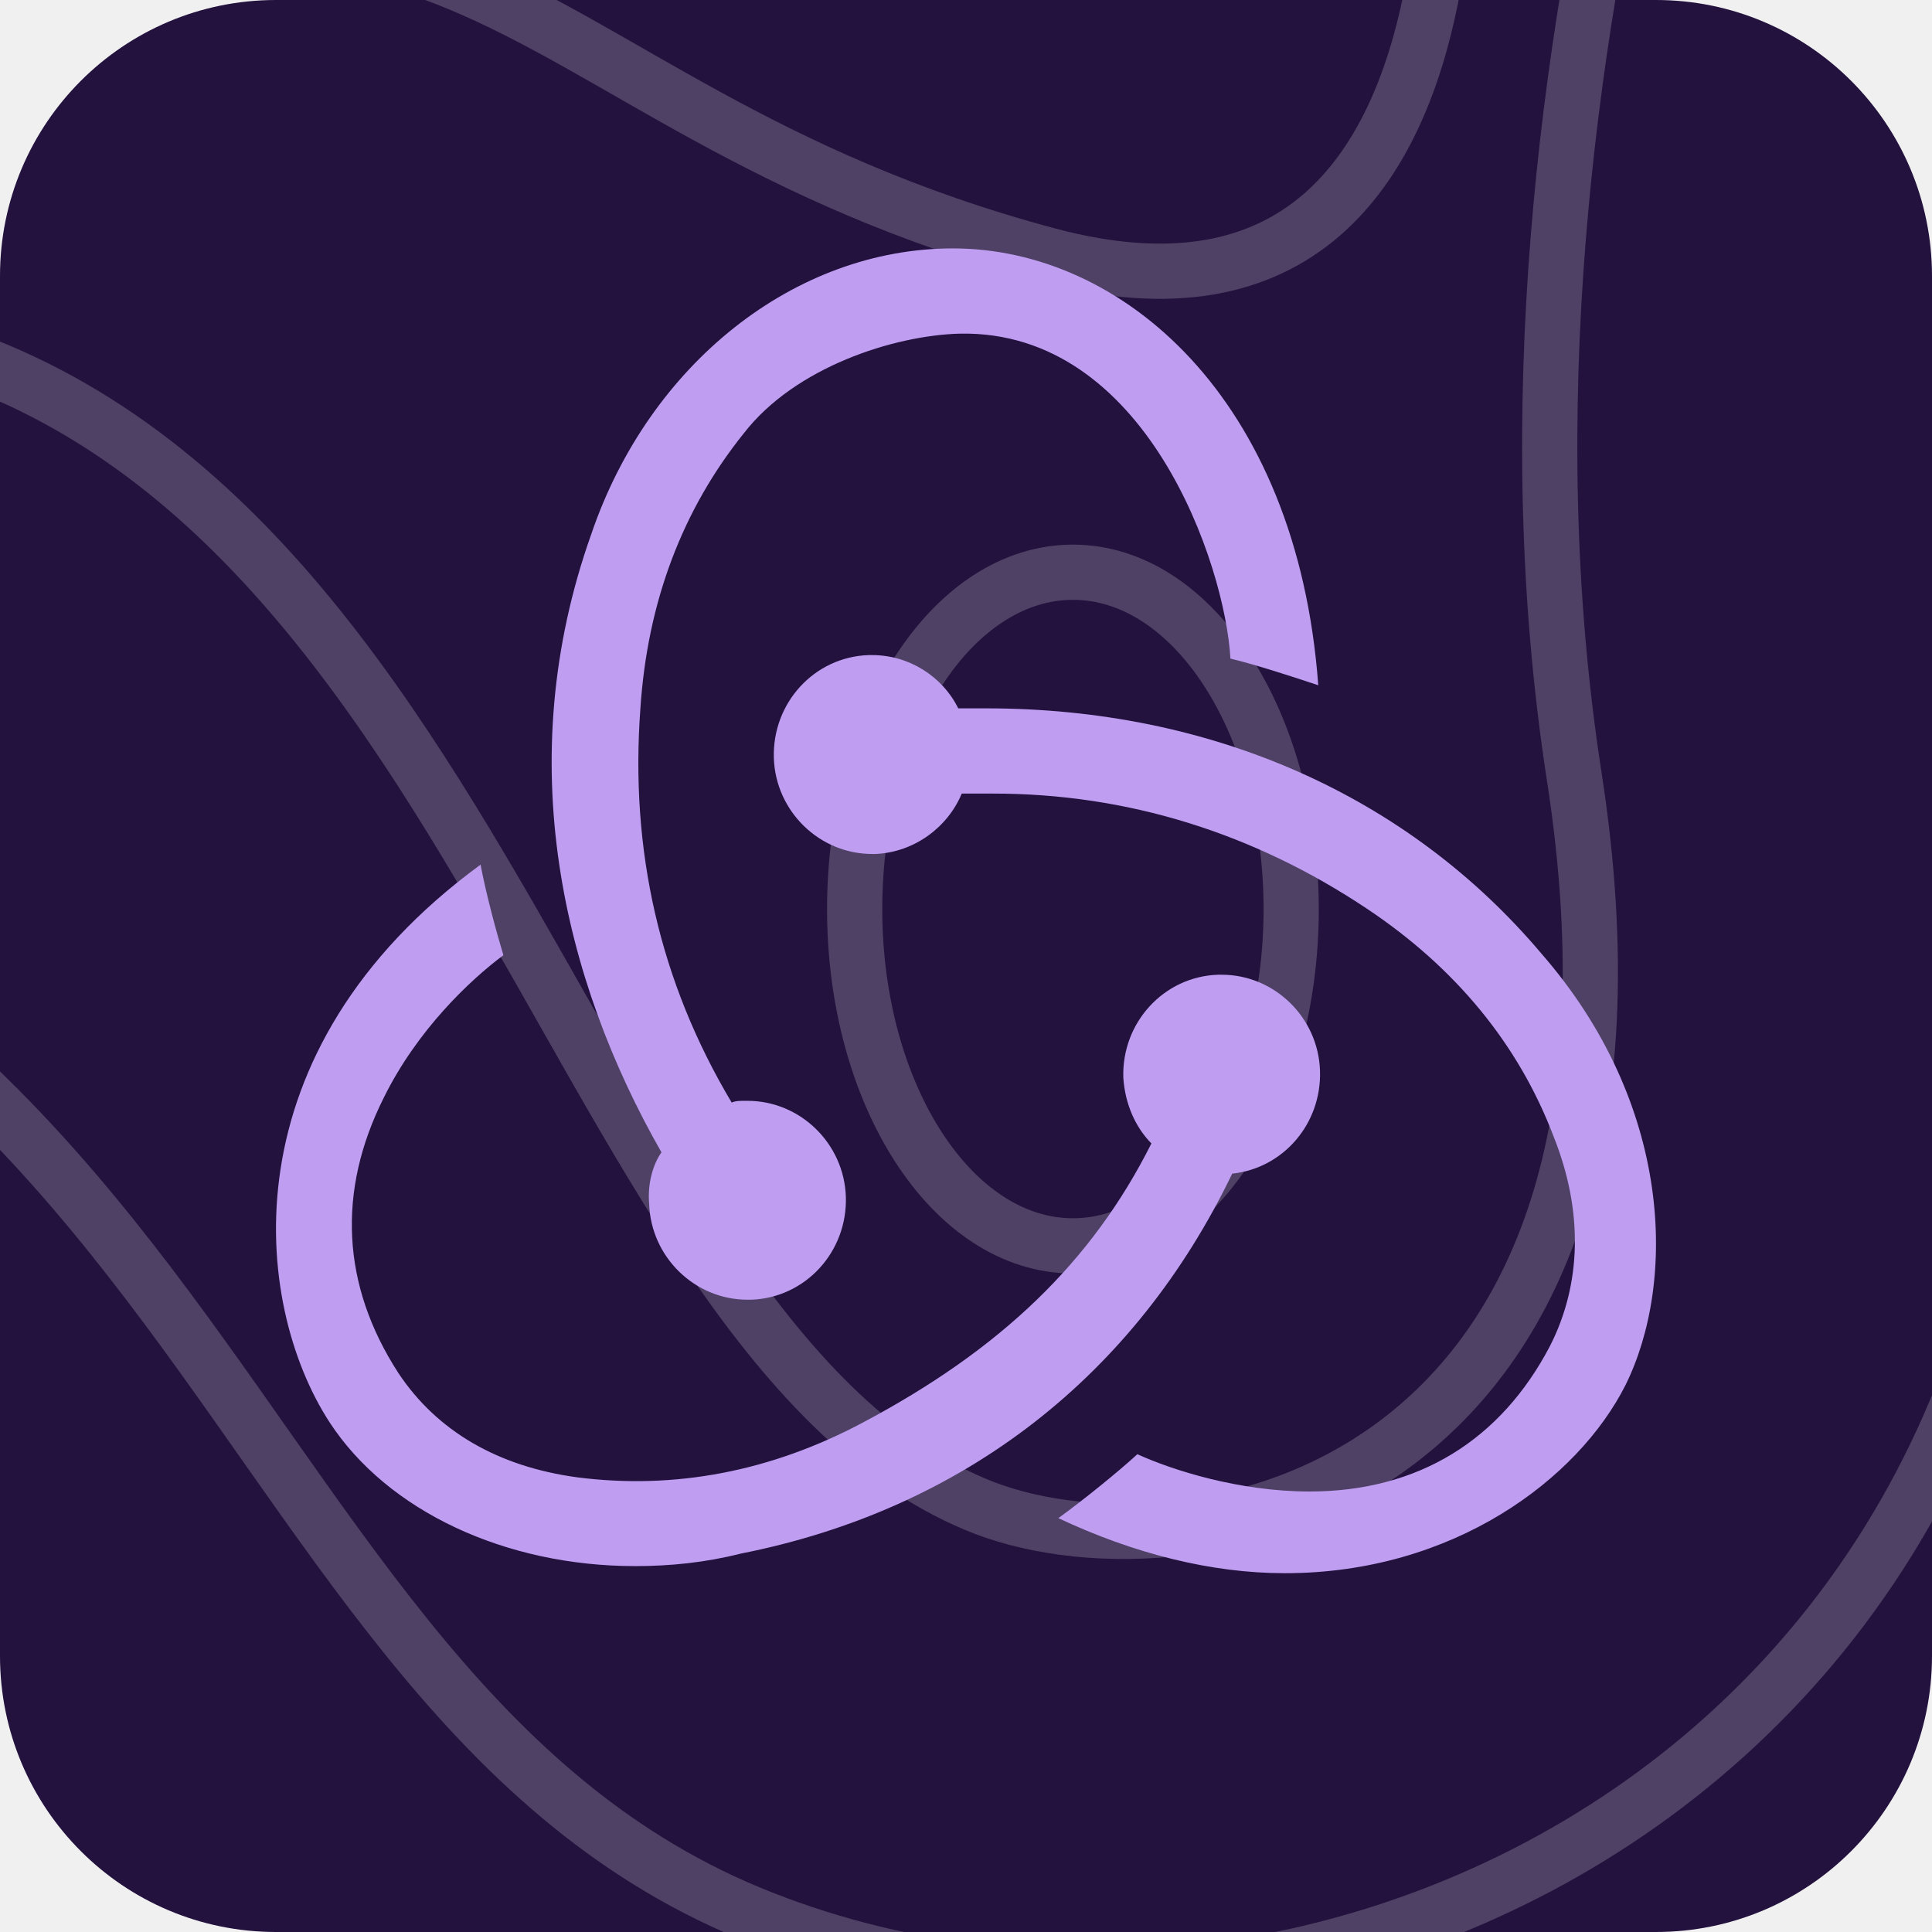
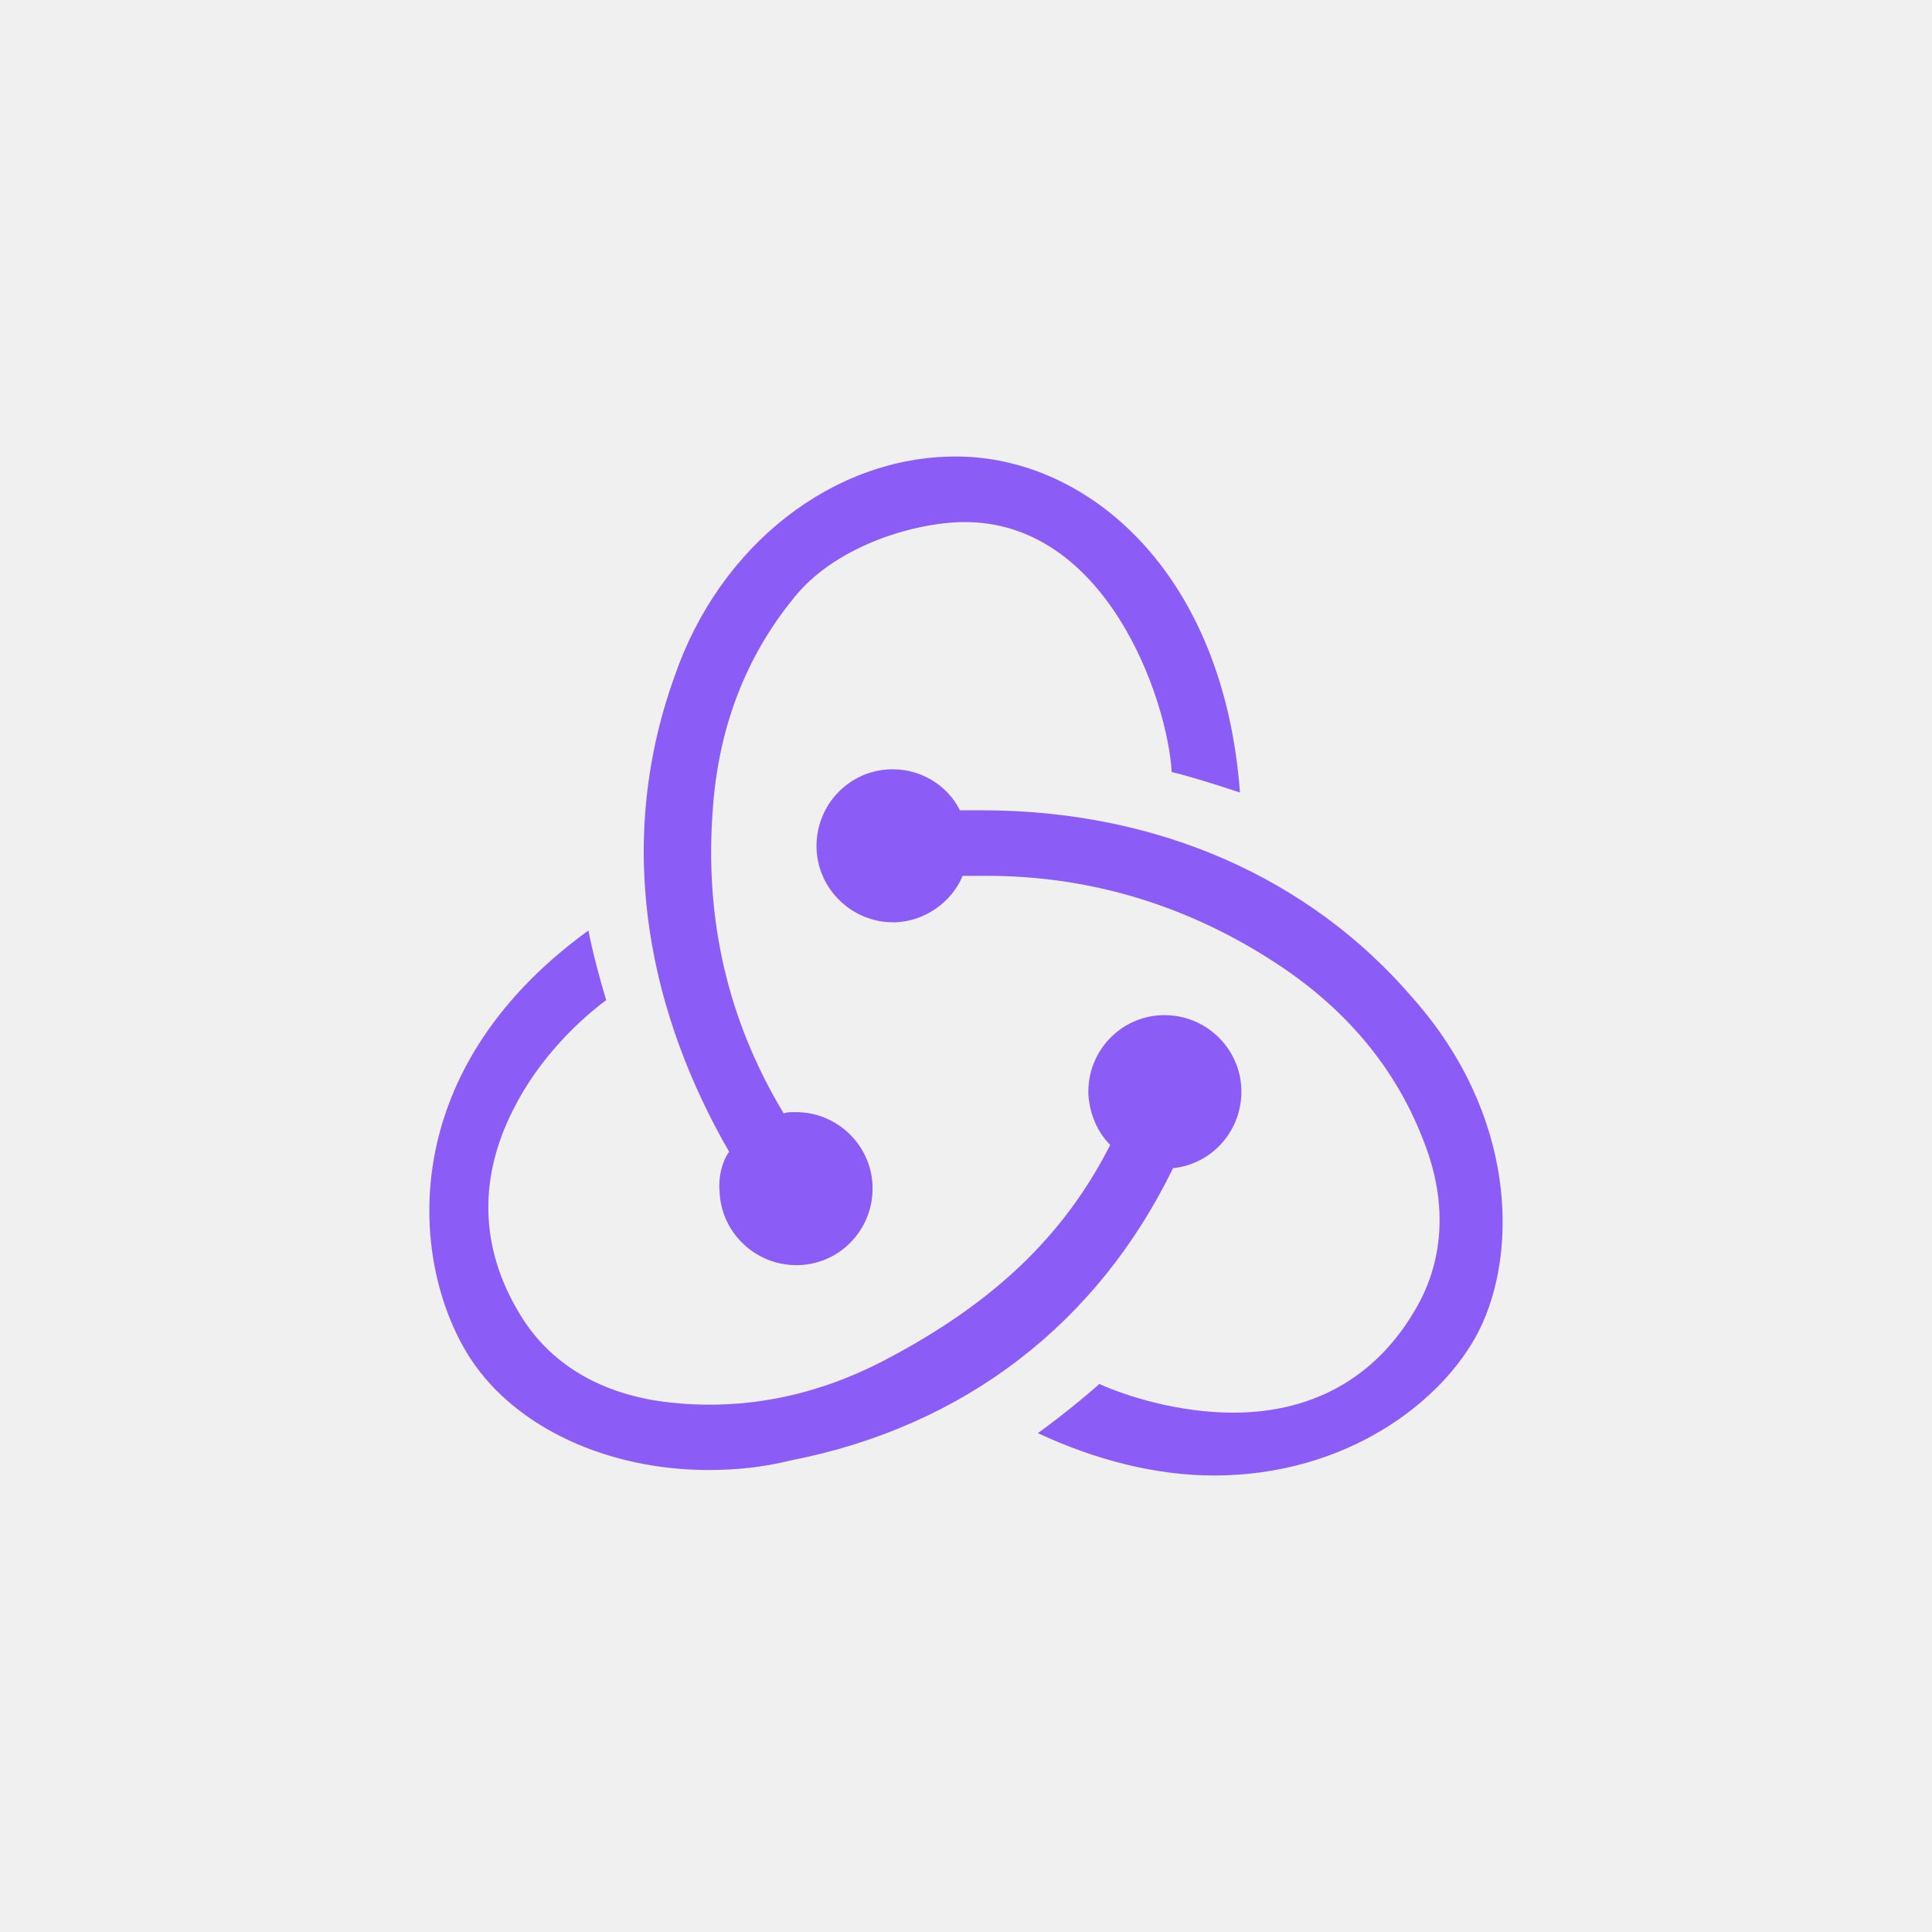
- <svg xmlns="http://www.w3.org/2000/svg" width="70" height="70" viewBox="0 0 70 70" fill="none">
-   <g clip-path="url(#clip0)">
-     <rect width="70" height="70" rx="10" fill="#23123E" />
-     <path d="M94.857 -15.518C94.857 -15.518 68.479 -2.956 73.161 28.121C78.413 62.967 47.952 77.922 27.141 69.308C6.329 60.664 7.785 28.689 -31.783 27.702C-72.207 26.715 -80.715 -13.544 -80.715 -13.544" stroke="white" stroke-opacity="0.2" stroke-width="2" stroke-miterlimit="10" />
-     <path d="M64.368 -24.881C64.368 -24.881 52.948 1.68 57.031 28.091C61.142 54.502 42.671 57.613 35.334 54.502C20.089 48.101 17.149 13.824 -7.46 11.61C-25.959 9.935 -50.853 23.186 -64.042 -6.874" stroke="white" stroke-opacity="0.2" stroke-width="2" stroke-miterlimit="10" />
-     <path d="M52.063 -13.036C52.063 -13.036 56.174 14.093 37.989 9.248C17.149 3.684 17.463 -9.357 -8.916 2.966C-18.308 7.363 -56.106 8.649 -48.484 -15.518" stroke="white" stroke-opacity="0.2" stroke-width="2" stroke-miterlimit="10" />
-     <path d="M38.874 45.14C43.242 45.14 46.782 39.677 46.782 32.937C46.782 26.197 43.242 20.733 38.874 20.733C34.507 20.733 30.966 26.197 30.966 32.937C30.966 39.677 34.507 45.14 38.874 45.14Z" stroke="white" stroke-opacity="0.2" stroke-width="2" stroke-miterlimit="10" />
-     <path d="M44.645 42.523C46.49 42.33 47.89 40.721 47.826 38.791C47.763 36.861 46.172 35.316 44.263 35.316H44.136C42.163 35.381 40.636 37.054 40.7 39.048C40.764 40.013 41.145 40.85 41.718 41.429C39.554 45.74 36.246 48.893 31.283 51.531C27.911 53.332 24.411 53.976 20.912 53.526C18.049 53.139 15.822 51.853 14.422 49.729C12.386 46.576 12.195 43.166 13.913 39.756C15.122 37.311 17.03 35.509 18.239 34.608C17.985 33.772 17.603 32.356 17.412 31.327C8.186 38.083 9.141 47.22 11.94 51.531C14.04 54.748 18.303 56.743 23.012 56.743C24.284 56.743 25.556 56.614 26.829 56.292C34.973 54.684 41.145 49.794 44.645 42.523V42.523ZM55.843 34.544C51.007 28.818 43.881 25.665 35.737 25.665H34.719C34.146 24.507 32.937 23.735 31.601 23.735H31.474C29.502 23.799 27.975 25.472 28.038 27.467C28.102 29.397 29.692 30.941 31.601 30.941H31.728C33.128 30.877 34.337 29.976 34.846 28.753H35.991C40.827 28.753 45.408 30.169 49.544 32.936C52.725 35.059 55.016 37.826 56.288 41.172C57.37 43.874 57.306 46.512 56.161 48.764C54.38 52.174 51.389 54.04 47.444 54.04C44.899 54.04 42.481 53.268 41.209 52.689C40.509 53.332 39.236 54.362 38.346 55.005C41.082 56.292 43.881 57 46.553 57C52.662 57 57.179 53.59 58.897 50.18C60.742 46.448 60.615 40.013 55.843 34.544V34.544ZM23.52 43.616C23.584 45.547 25.175 47.091 27.084 47.091H27.211C29.183 47.027 30.71 45.354 30.647 43.359C30.583 41.429 28.992 39.885 27.084 39.885H26.956C26.829 39.885 26.638 39.885 26.511 39.949C23.902 35.574 22.821 30.812 23.203 25.665C23.457 21.804 24.73 18.458 26.956 15.691C28.802 13.311 32.365 12.152 34.783 12.088C41.527 11.96 44.39 20.453 44.581 23.863C45.408 24.056 46.808 24.507 47.763 24.828C46.999 14.405 40.636 9 34.528 9C28.802 9 23.52 13.182 21.421 19.359C18.494 27.595 20.403 35.509 23.966 41.751C23.648 42.201 23.457 42.909 23.52 43.617V43.616Z" fill="#BF9EF2" />
-   </g>
-   <defs>
-     <clipPath id="clip0">
-       <rect width="70" height="70" rx="10" fill="white" />
-     </clipPath>
-   </defs>
+ <svg xmlns="http://www.w3.org/2000/svg" width="56" height="56" viewBox="0 0 56 56" fill="none">
+   <path d="M34.001 33.86C35.149 33.741 36.02 32.751 35.981 31.563C35.941 30.375 34.951 29.425 33.764 29.425H33.684C32.457 29.465 31.507 30.494 31.547 31.721C31.586 32.315 31.824 32.83 32.18 33.186C30.834 35.839 28.775 37.779 25.687 39.402C23.589 40.511 21.412 40.907 19.234 40.63C17.453 40.392 16.067 39.6 15.196 38.294C13.929 36.354 13.81 34.255 14.879 32.157C15.631 30.653 16.819 29.544 17.571 28.99C17.413 28.475 17.175 27.604 17.056 26.971C11.316 31.128 11.91 36.75 13.652 39.402C14.958 41.382 17.611 42.609 20.541 42.609C21.332 42.609 22.124 42.53 22.916 42.332C27.983 41.342 31.824 38.333 34.001 33.86ZM40.969 28.95C37.96 25.427 33.526 23.487 28.459 23.487H27.825C27.469 22.774 26.716 22.299 25.885 22.299H25.806C24.579 22.338 23.629 23.368 23.668 24.595C23.708 25.783 24.698 26.733 25.885 26.733H25.964C26.835 26.693 27.587 26.139 27.904 25.387H28.617C31.626 25.387 34.476 26.258 37.05 27.96C39.029 29.267 40.454 30.969 41.246 33.028C41.919 34.691 41.88 36.314 41.167 37.7C40.059 39.798 38.198 40.947 35.743 40.947C34.16 40.947 32.655 40.471 31.863 40.115C31.428 40.511 30.636 41.144 30.082 41.54C31.784 42.332 33.526 42.768 35.189 42.768C38.989 42.768 41.8 40.669 42.869 38.571C44.017 36.275 43.938 32.315 40.969 28.95ZM20.857 34.532C20.897 35.72 21.887 36.67 23.074 36.67H23.154C24.381 36.631 25.331 35.601 25.291 34.374C25.252 33.186 24.262 32.236 23.074 32.236H22.995C22.916 32.236 22.797 32.236 22.718 32.276C21.095 29.584 20.422 26.654 20.659 23.486C20.818 21.111 21.61 19.052 22.995 17.35C24.143 15.885 26.36 15.172 27.865 15.133C32.061 15.053 33.843 20.279 33.962 22.378C34.476 22.497 35.347 22.774 35.941 22.972C35.466 16.558 31.507 13.232 27.706 13.232C24.143 13.232 20.857 15.806 19.551 19.607C17.73 24.674 18.917 29.544 21.134 33.384C20.936 33.661 20.818 34.097 20.857 34.533V34.532Z" fill="#8B5CF6" />
</svg>
